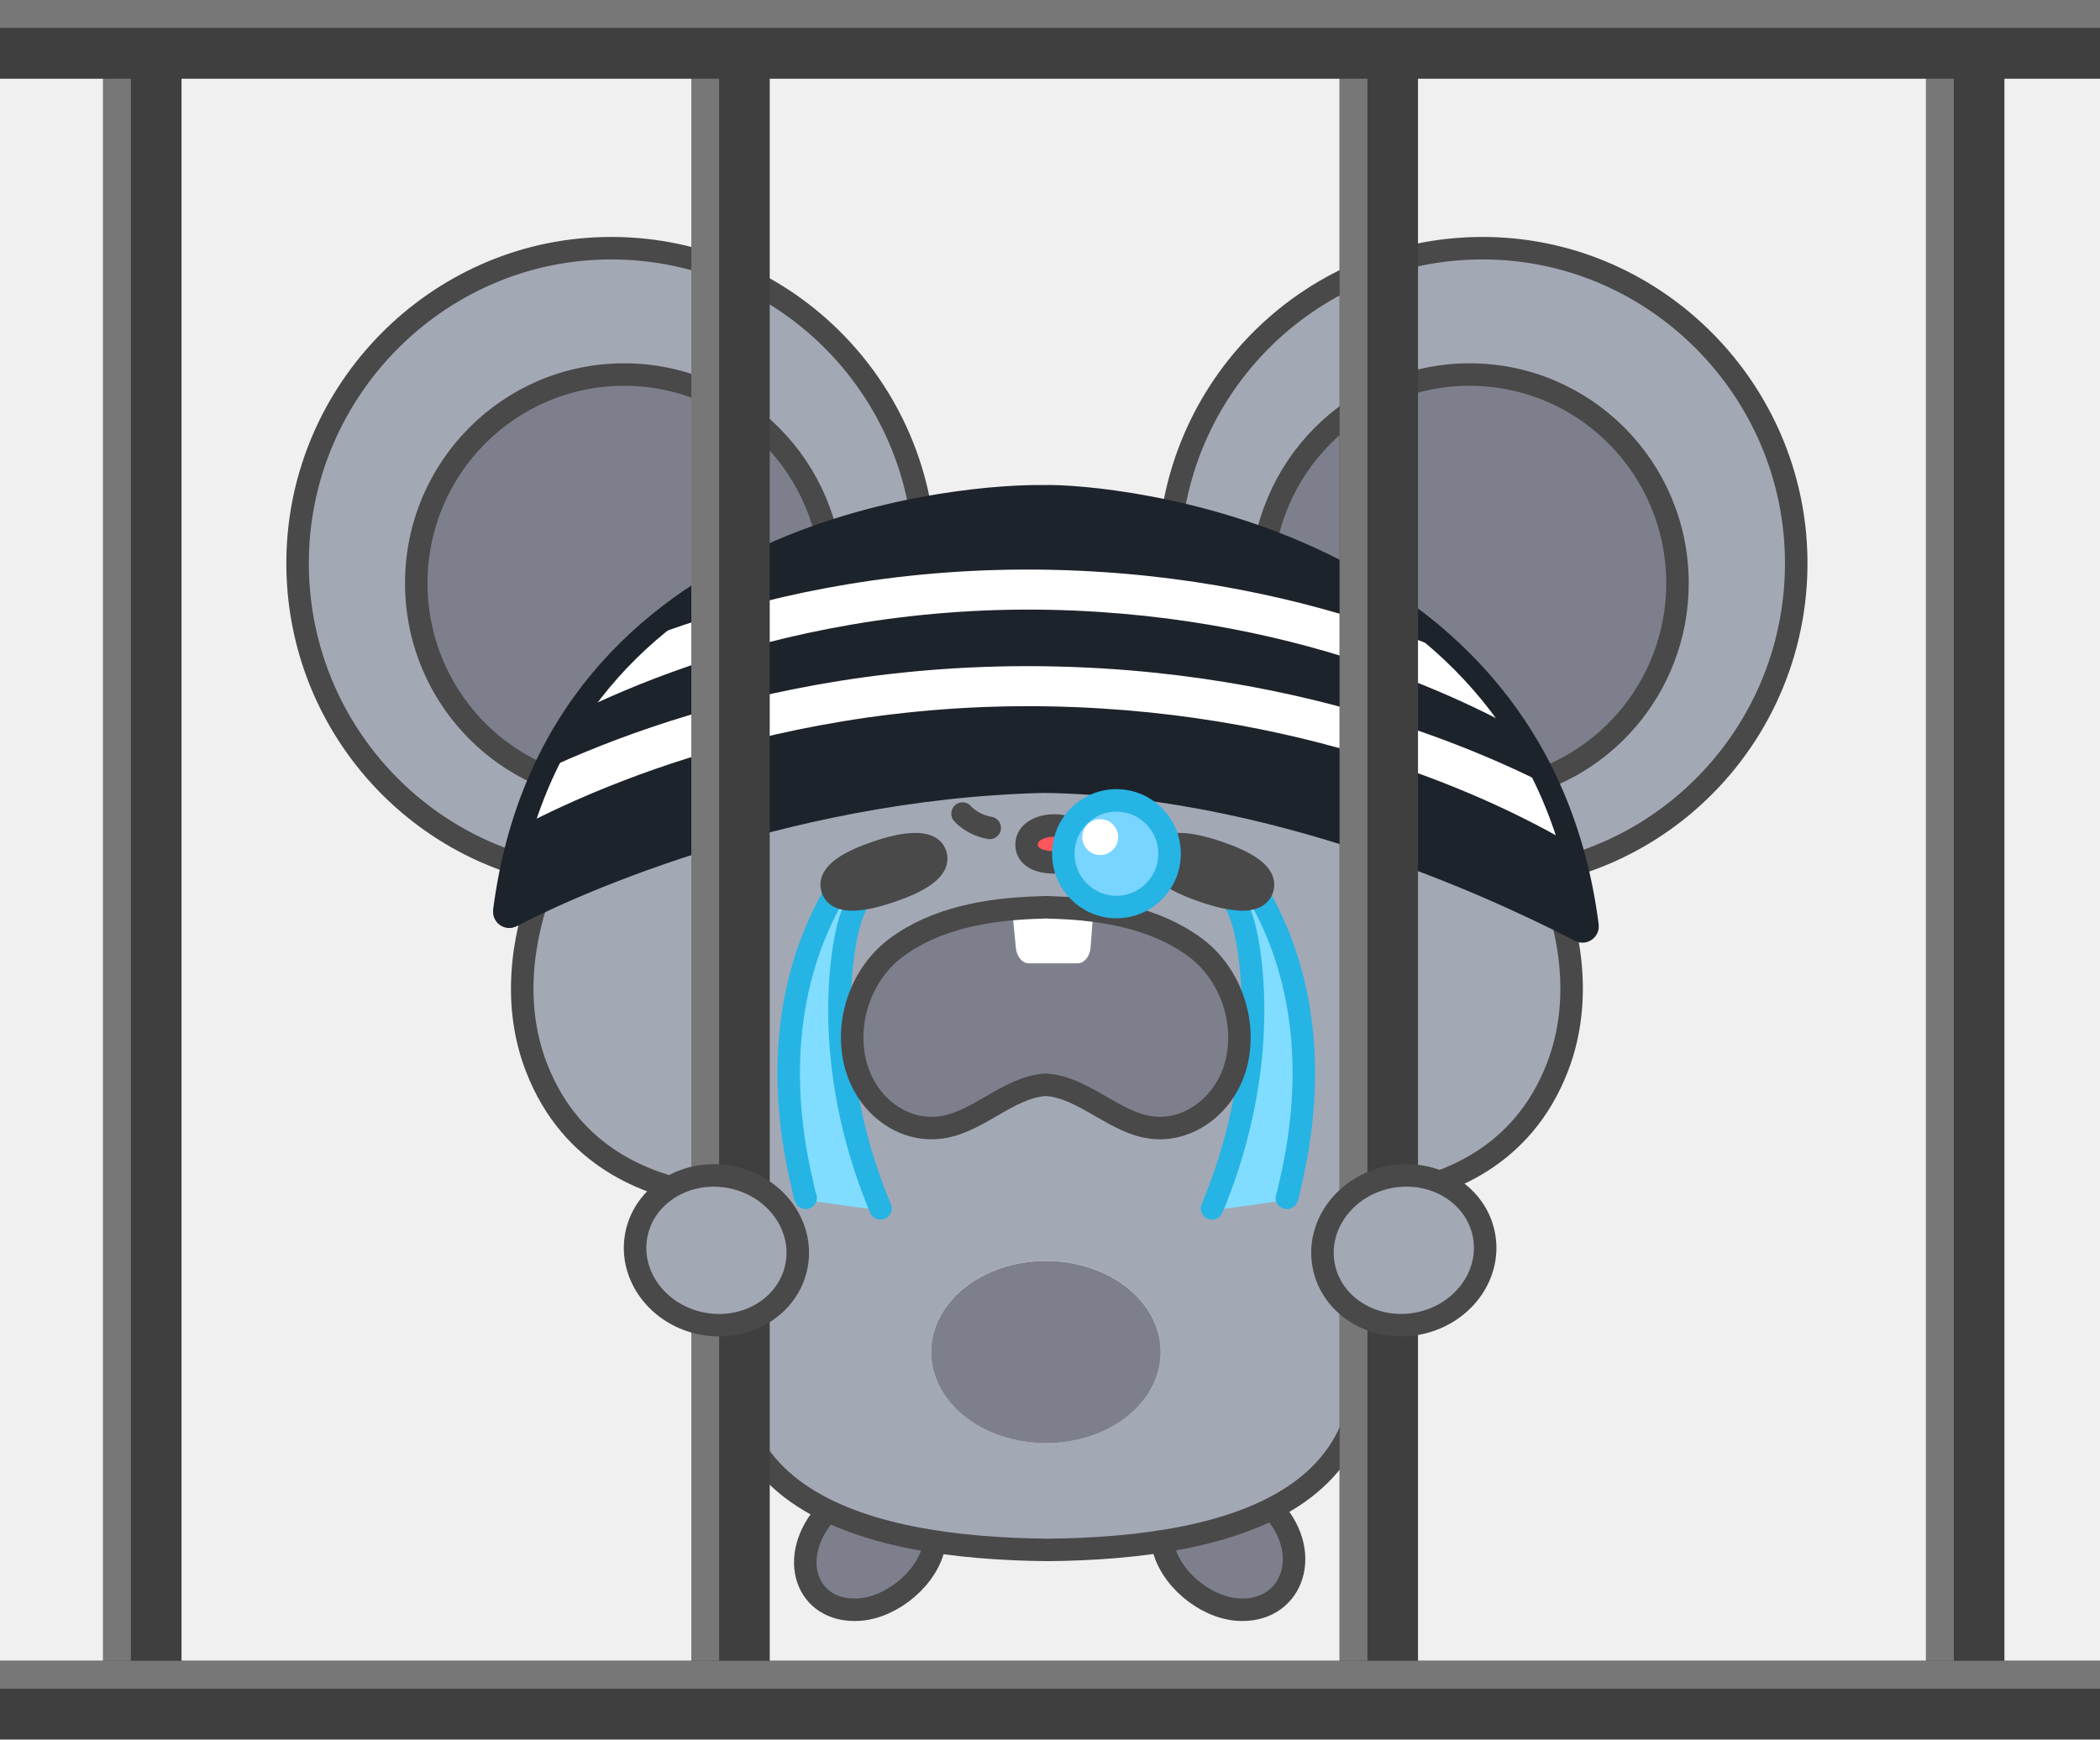
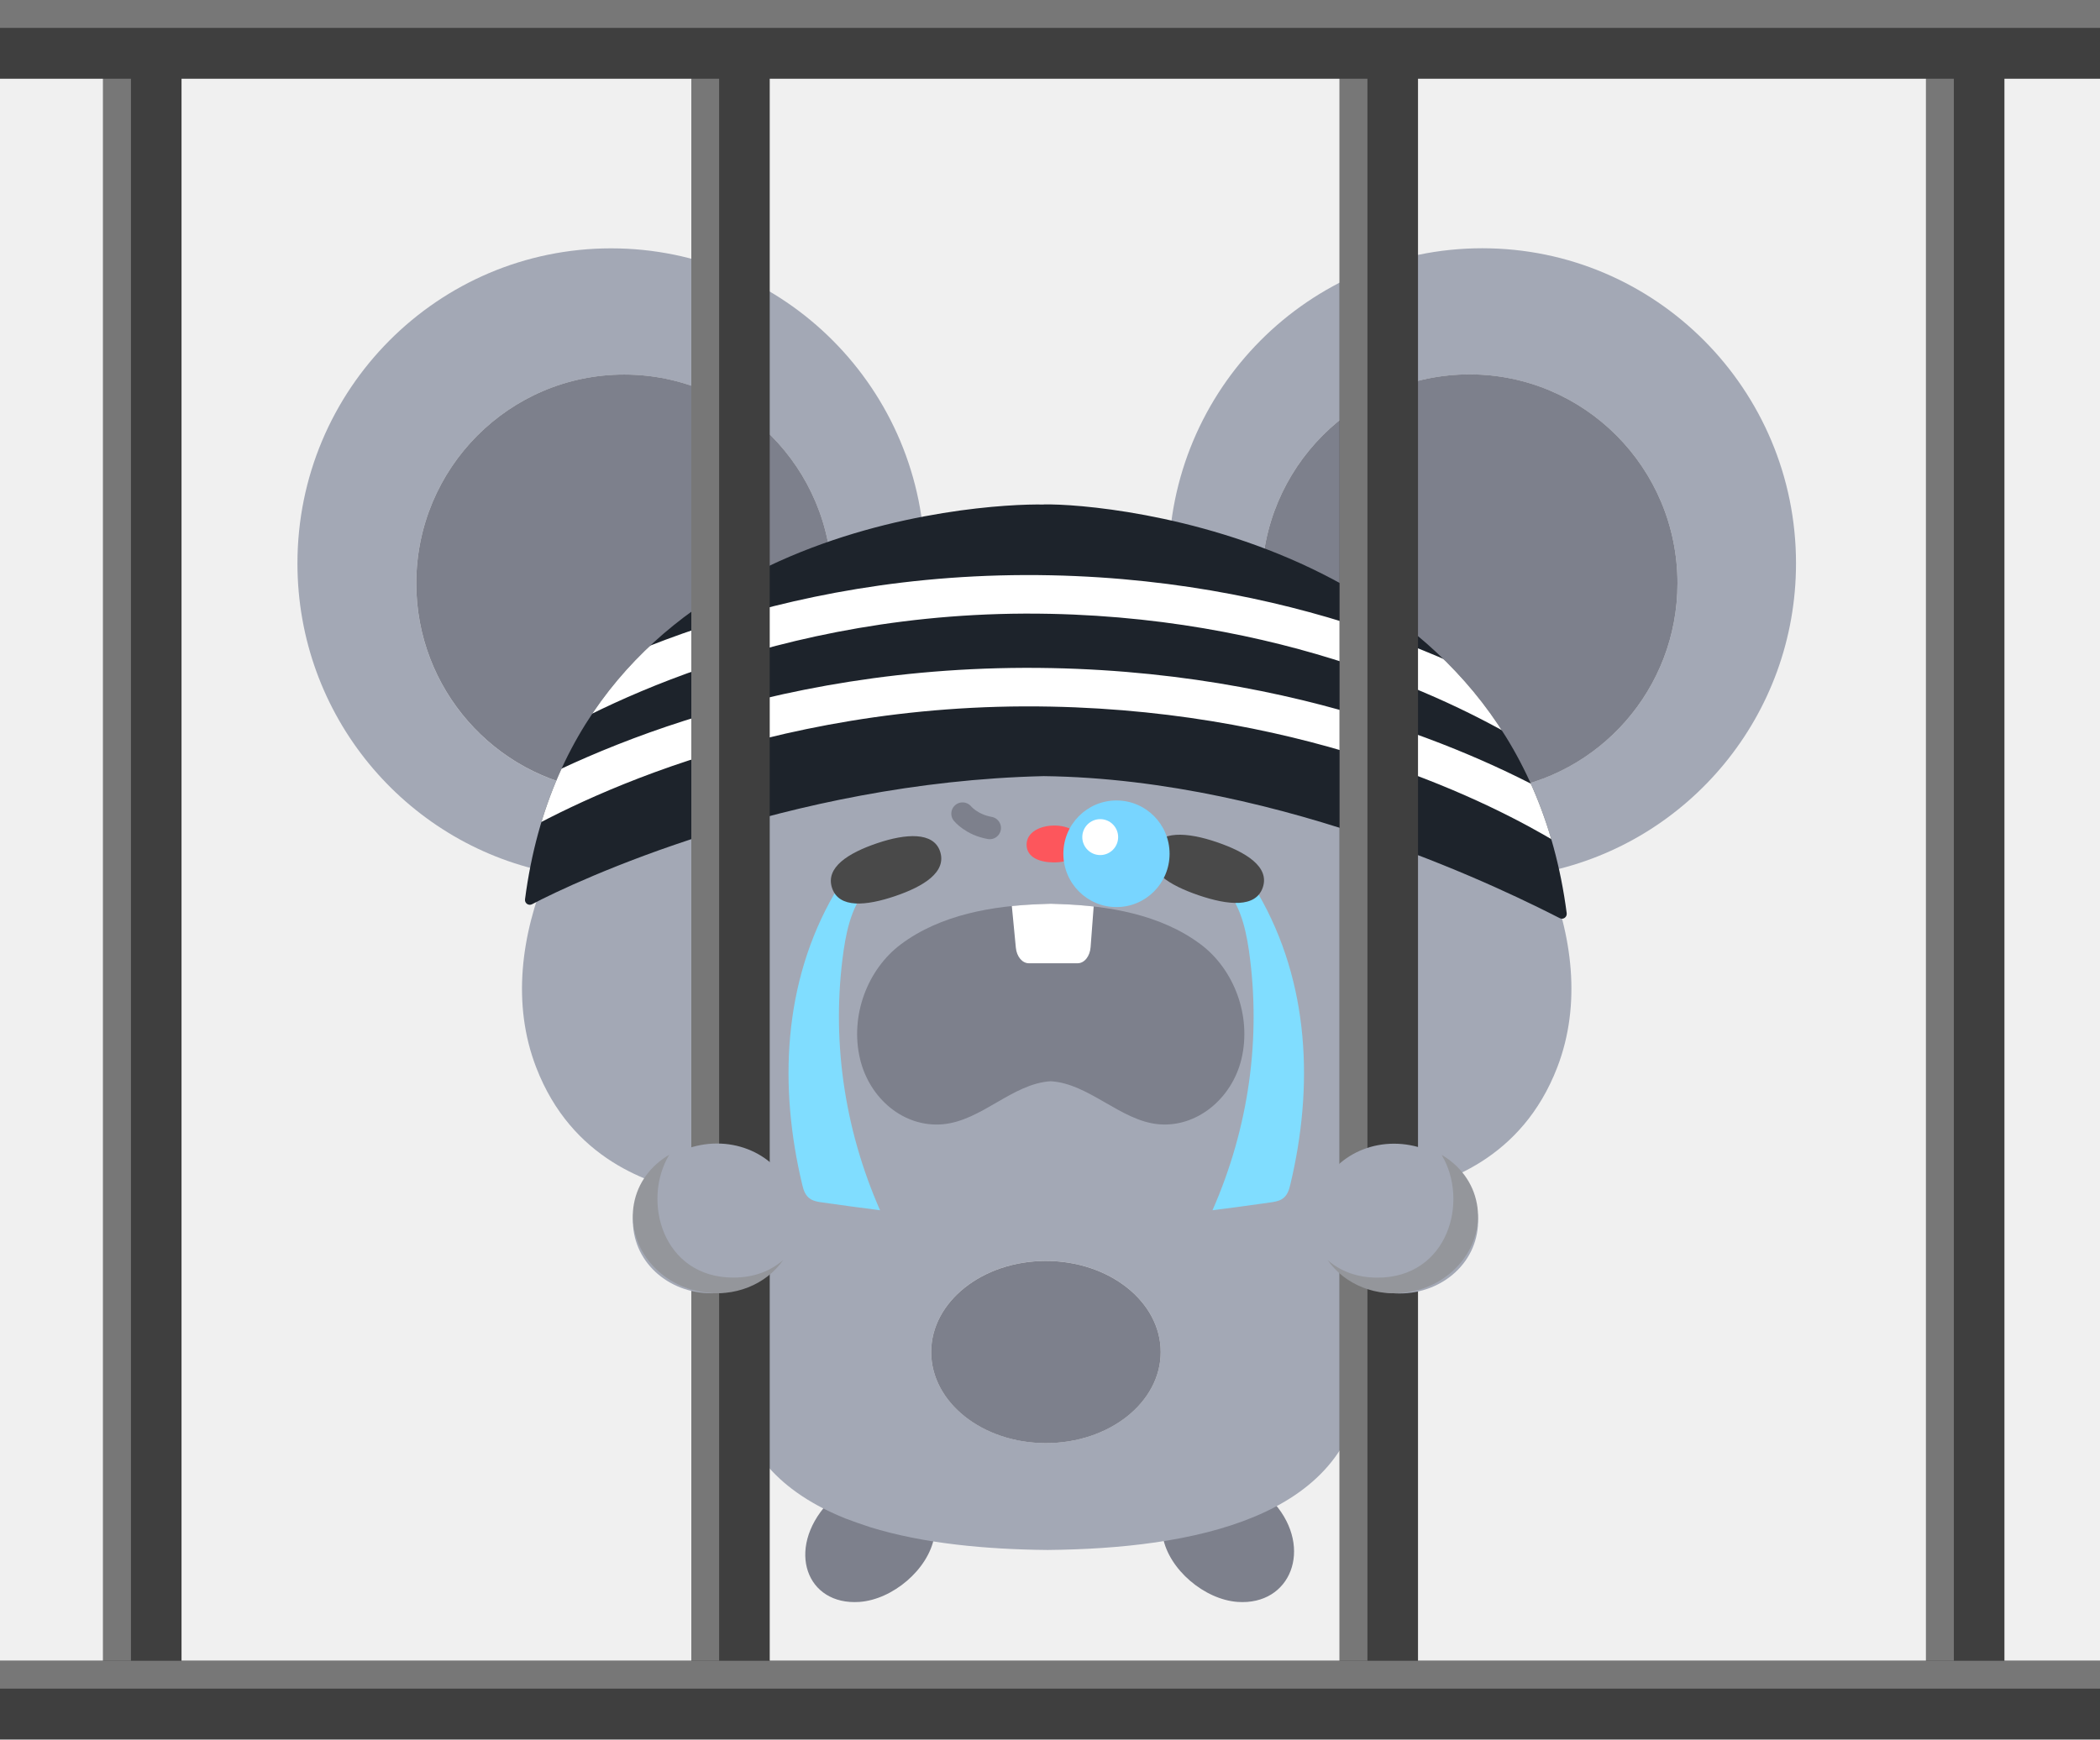
<svg xmlns="http://www.w3.org/2000/svg" width="140" height="116" viewBox="0 0 140 116" fill="none">
-   <path d="M50.3 83.699C50.3 83.699 48.801 89.523 48.757 92.199H48.869C49.305 96.814 52.248 99.595 56.305 101.229C56.317 101.229 56.33 101.242 56.342 101.248C56.852 101.441 57.381 101.628 57.935 101.809C57.954 101.809 57.972 101.822 57.985 101.828C61.569 102.938 65.787 103.318 69.844 103.356C79.445 103.262 89.917 101.26 90.819 92.28H91.006C90.963 89.555 90.763 88.158 90.763 88.158L93.109 80.138C92.873 80 92.929 79.639 93.196 79.583C96.258 78.978 101.453 77.319 103.818 71.17C105.435 66.966 104.832 62.333 103.077 58.135C112.585 56.158 119.734 47.702 119.734 37.561C119.734 25.962 110.37 16.551 98.821 16.551C87.273 16.551 77.908 25.955 77.908 37.561C77.908 38.678 77.995 39.769 78.163 40.836L78.655 41.185C75.724 40.792 72.744 40.642 69.782 40.58C66.839 40.53 63.927 40.673 61.071 41.072L61.401 40.842C61.569 39.775 61.656 38.684 61.656 37.568C61.656 25.968 52.291 16.557 40.743 16.557C29.195 16.557 19.83 25.962 19.83 37.568C19.83 47.708 26.979 56.165 36.487 58.142C34.732 62.339 34.123 66.972 35.746 71.176C38.117 77.325 43.313 78.984 46.368 79.589C46.642 79.645 46.698 80 46.455 80.144M55.017 42.438C52.658 43.037 48.975 44.309 45.242 47.128C42.715 49.036 40.93 51.082 39.735 52.697C32.971 51.781 27.751 45.949 27.751 38.902C27.751 31.213 33.955 24.976 41.608 24.976C49.261 24.976 55.465 31.213 55.465 38.902C55.465 40.125 55.309 41.309 55.011 42.444L55.017 42.438ZM69.726 96.228C65.501 96.228 62.079 93.509 62.079 90.153C62.079 86.798 65.501 84.079 69.726 84.079C73.951 84.079 77.379 86.798 77.379 90.153C77.379 93.509 73.957 96.228 69.726 96.228ZM99.848 52.691C98.622 51.038 96.737 48.874 94.005 46.872C90.384 44.222 86.85 43.012 84.566 42.432C84.274 41.303 84.112 40.118 84.112 38.89C84.112 31.2 90.315 24.964 97.969 24.964C105.622 24.964 111.832 31.2 111.832 38.89C111.832 45.937 106.611 51.768 99.848 52.685V52.691Z" fill="#A3A8B5" />
-   <path d="M111.832 38.897C111.832 45.944 106.612 51.775 99.848 52.692C98.623 51.039 96.737 48.875 94.006 46.873C90.384 44.223 86.85 43.013 84.567 42.433C84.274 41.304 84.112 40.119 84.112 38.891C84.112 31.201 90.316 24.965 97.969 24.965C105.623 24.965 111.832 31.201 111.832 38.891V38.897Z" fill="#7D808C" />
-   <path d="M84.977 100.781C87.553 103.756 86.053 107.585 82.507 107.336C80.31 107.18 77.921 105.184 77.522 102.995C78.767 102.746 80.111 102.421 81.542 101.985C82.787 101.611 83.931 101.199 84.977 100.781Z" fill="#7D808C" />
-   <path d="M69.726 84.086C73.951 84.086 77.379 86.805 77.379 90.16C77.379 93.516 73.957 96.234 69.726 96.234C65.495 96.234 62.079 93.516 62.079 90.16C62.079 86.805 65.501 84.086 69.726 84.086Z" fill="#7D808C" />
-   <path d="M62.284 102.995C61.886 105.184 59.497 107.18 57.3 107.336C53.754 107.585 52.391 103.818 55.16 100.781C55.527 100.931 55.907 101.081 56.299 101.23L56.336 101.249C56.852 101.455 57.381 101.642 57.929 101.81C57.947 101.81 57.966 101.823 57.979 101.829C58.14 101.885 58.308 101.941 58.476 101.991C59.82 102.415 61.096 102.746 62.278 103.001L62.284 102.995Z" fill="#7D808C" />
-   <path d="M55.471 38.9C55.471 40.123 55.315 41.307 55.017 42.443C52.658 43.041 48.975 44.313 45.242 47.132C42.715 49.041 40.93 51.086 39.735 52.702C32.971 51.785 27.751 45.954 27.751 38.907C27.751 31.217 33.955 24.98 41.608 24.98C49.261 24.98 55.465 31.217 55.465 38.907L55.471 38.9Z" fill="#7D808C" />
-   <path d="M89.227 83.281C95.698 100.02 82.072 103.238 69.851 103.356C57.631 103.238 44.004 100.026 50.475 83.281" stroke="#494949" stroke-width="1.5" stroke-miterlimit="10" stroke-linecap="round" />
-   <path d="M84.977 100.781C87.553 103.756 86.053 107.585 82.507 107.336C80.31 107.18 77.915 105.19 77.517 102.995" stroke="#494949" stroke-width="1.5" stroke-miterlimit="10" stroke-linecap="round" />
-   <path d="M55.16 100.781C52.391 103.825 53.754 107.585 57.3 107.336C59.497 107.18 61.892 105.19 62.291 102.995" stroke="#494949" stroke-width="1.5" stroke-miterlimit="10" stroke-linecap="round" />
-   <path d="M100.078 52.66C106.73 51.644 111.832 45.869 111.832 38.896C111.832 31.207 105.628 24.977 97.975 24.977C90.322 24.977 84.118 31.207 84.118 38.896C84.118 40.025 84.249 41.123 84.504 42.17" stroke="#494949" stroke-width="1.5" stroke-miterlimit="10" stroke-linecap="round" />
-   <path d="M81.218 58.741C82.593 59.976 83.016 61.722 83.259 63.375C84.093 69.2 83.259 75.187 80.832 80.706C82.108 80.544 83.383 80.369 84.659 80.189C84.933 80.151 85.219 80.107 85.449 79.97C85.816 79.752 85.934 79.359 86.021 78.991C87.571 72.505 87.328 65.558 83.868 59.583C83.626 59.165 83.34 58.729 82.836 58.523C82.332 58.317 81.573 58.492 81.479 58.947" fill="#80DDFF" />
-   <path d="M85.792 79.878C85.879 79.704 85.966 79.18 86.01 78.999C87.559 72.513 87.317 65.566 83.857 59.591C83.614 59.173 83.328 58.737 82.824 58.531C82.32 58.325 81.561 58.5 81.468 58.955" stroke="#26B4E4" stroke-width="1.5" stroke-miterlimit="10" stroke-linecap="round" />
-   <path d="M81.219 58.742C82.594 59.977 83.017 61.723 83.26 63.376C84.075 69.039 83.067 75.194 80.802 80.582" stroke="#26B4E4" stroke-width="1.5" stroke-miterlimit="10" stroke-linecap="round" />
-   <path d="M58.284 58.741C56.909 59.976 56.486 61.722 56.243 63.375C55.409 69.2 56.243 75.187 58.67 80.706C57.394 80.544 56.118 80.369 54.843 80.189C54.569 80.151 54.283 80.107 54.053 79.97C53.686 79.752 53.567 79.359 53.48 78.991C51.931 72.505 52.174 65.558 55.633 59.583C55.876 59.165 56.162 58.729 56.666 58.523C57.17 58.317 57.929 58.492 58.022 58.947" fill="#80DDFF" />
-   <path d="M53.71 79.878C53.623 79.704 53.535 79.18 53.492 78.999C51.943 72.513 52.185 65.566 55.645 59.591C55.888 59.173 56.174 58.737 56.678 58.531C57.182 58.325 57.941 58.5 58.034 58.955" stroke="#26B4E4" stroke-width="1.5" stroke-miterlimit="10" stroke-linecap="round" />
-   <path d="M58.284 58.742C56.909 59.977 56.486 61.723 56.243 63.376C55.428 69.039 56.436 75.194 58.701 80.582" stroke="#26B4E4" stroke-width="1.5" stroke-miterlimit="10" stroke-linecap="round" />
-   <path d="M93.209 79.576C96.27 78.971 101.459 77.306 103.83 71.169C105.367 67.178 104.9 62.8 103.345 58.771C103.214 58.441 103.407 58.067 103.755 57.986C113.033 55.74 119.902 47.271 119.746 37.224C119.572 26.011 110.5 16.819 99.344 16.557C87.565 16.276 77.927 25.787 77.927 37.561C77.927 38.678 78.014 39.769 78.182 40.835" stroke="#494949" stroke-width="1.5" stroke-miterlimit="10" stroke-linecap="round" />
+   <path d="M84.977 100.27C87.553 103.244 86.053 107.074 82.507 106.824C80.31 106.668 77.921 104.672 77.522 102.483C78.767 102.234 80.111 101.91 81.542 101.473C82.787 101.099 83.931 100.687 84.977 100.27Z" fill="#7D808C" />
+   <path d="M62.284 102.483C61.886 104.672 59.497 106.668 57.3 106.824C53.754 107.074 52.391 103.307 55.16 100.27C55.527 100.419 55.907 100.569 56.299 100.719L56.336 100.737C56.852 100.943 57.381 101.13 57.929 101.299C57.947 101.299 57.966 101.311 57.979 101.317C58.14 101.373 58.308 101.43 58.476 101.479C59.82 101.903 61.096 102.234 62.278 102.49L62.284 102.483Z" fill="#7D808C" />
+   <path d="M50.3 83.703C50.3 83.703 48.801 89.528 48.757 92.203H48.869C49.305 96.818 52.248 99.6 56.305 101.234C56.317 101.234 56.33 101.246 56.342 101.252C56.852 101.446 57.381 101.633 57.935 101.814C57.954 101.814 57.972 101.826 57.985 101.832C61.569 102.943 65.787 103.323 69.844 103.36C79.445 103.267 89.917 101.265 90.819 92.284H91.006C90.963 89.559 90.763 88.162 90.763 88.162L93.109 80.142C92.873 80.005 92.929 79.643 93.196 79.587C96.258 78.982 101.453 77.323 103.818 71.174C105.435 66.971 104.832 62.337 103.077 58.14C112.585 56.163 119.734 47.706 119.734 37.565C119.734 25.965 110.37 16.555 98.821 16.555C87.273 16.555 77.908 25.959 77.908 37.565C77.908 38.682 77.995 39.773 78.163 40.84L78.655 41.189C75.724 40.796 72.744 40.646 69.782 40.584C66.839 40.534 63.927 40.677 61.071 41.077L61.401 40.846C61.569 39.779 61.656 38.688 61.656 37.572C61.656 25.972 52.291 16.561 40.743 16.561C29.195 16.561 19.83 25.965 19.83 37.572C19.83 47.712 26.979 56.169 36.487 58.146C34.732 62.343 34.123 66.977 35.746 71.18C38.117 77.329 43.313 78.988 46.368 79.593C46.642 79.649 46.698 80.005 46.455 80.148M55.017 42.442C52.658 43.041 48.975 44.313 45.242 47.132C42.715 49.041 40.93 51.086 39.735 52.701C32.971 51.785 27.751 45.953 27.751 38.906C27.751 31.217 33.955 24.98 41.608 24.98C49.261 24.98 55.465 31.217 55.465 38.906C55.465 40.129 55.309 41.314 55.011 42.449L55.017 42.442ZM69.726 96.232C65.501 96.232 62.079 93.513 62.079 90.158C62.079 86.802 65.501 84.083 69.726 84.083C73.951 84.083 77.379 86.802 77.379 90.158C77.379 93.513 73.957 96.232 69.726 96.232ZM99.848 52.695C98.622 51.042 96.737 48.878 94.005 46.877C90.384 44.226 86.85 43.016 84.566 42.436C84.274 41.307 84.112 40.122 84.112 38.894C84.112 31.204 90.315 24.968 97.969 24.968C105.622 24.968 111.832 31.204 111.832 38.894C111.832 45.941 106.611 51.772 99.848 52.689V52.695Z" fill="#A3A8B5" />
+   <path d="M111.832 38.897C111.832 45.944 106.612 51.776 99.848 52.692C98.623 51.04 96.737 48.876 94.006 46.874C90.384 44.223 86.85 43.013 84.567 42.433C84.274 41.304 84.112 40.12 84.112 38.891C84.112 31.201 90.316 24.965 97.969 24.965C105.623 24.965 111.832 31.201 111.832 38.891V38.897Z" fill="#7D808C" />
+   <path d="M69.726 84.086C73.951 84.086 77.379 86.805 77.379 90.16C77.379 93.516 73.957 96.235 69.726 96.235C65.495 96.235 62.079 93.516 62.079 90.16C62.079 86.805 65.501 84.086 69.726 84.086Z" fill="#7D808C" />
+   <path d="M55.472 38.896C55.472 40.119 55.316 41.304 55.018 42.439C52.66 43.037 48.976 44.31 45.243 47.129C42.716 49.037 40.931 51.083 39.736 52.698C32.972 51.781 27.752 45.95 27.752 38.903C27.752 31.213 33.956 24.977 41.609 24.977C49.262 24.977 55.466 31.213 55.466 38.903L55.472 38.896Z" fill="#7D808C" />
+   <path d="M81.219 58.741C82.594 59.976 83.017 61.722 83.26 63.375C84.094 69.2 83.26 75.187 80.833 80.706C82.109 80.544 83.384 80.37 84.66 80.189C84.933 80.151 85.22 80.108 85.45 79.97C85.817 79.752 85.935 79.359 86.022 78.991C87.572 72.505 87.329 65.558 83.87 59.583C83.627 59.166 83.341 58.729 82.837 58.523C82.333 58.317 81.573 58.492 81.48 58.947" fill="#80DDFF" />
+   <path d="M58.284 58.741C56.909 59.976 56.486 61.722 56.243 63.375C55.409 69.2 56.243 75.187 58.67 80.706C57.394 80.544 56.118 80.37 54.843 80.189C54.569 80.151 54.283 80.108 54.053 79.97C53.686 79.752 53.567 79.359 53.48 78.991C51.931 72.505 52.174 65.558 55.633 59.583C55.876 59.166 56.162 58.729 56.666 58.523C57.17 58.317 57.929 58.492 58.022 58.947" fill="#80DDFF" />
  <path d="M60.816 41.106C63.753 40.675 66.759 40.526 69.795 40.576C72.589 40.638 76.092 40.769 78.861 41.118" stroke="#494949" stroke-width="1.5" stroke-miterlimit="10" stroke-linecap="round" />
-   <path d="M46.474 80.131C46.71 79.994 46.66 79.632 46.386 79.582C43.325 78.977 38.13 77.319 35.759 71.169C34.222 67.178 34.689 62.8 36.244 58.771C36.375 58.441 36.182 58.067 35.834 57.986C26.556 55.74 19.687 47.271 19.842 37.224C20.017 26.011 29.089 16.819 40.245 16.557C52.024 16.276 61.662 25.787 61.662 37.561C61.662 38.678 61.575 39.769 61.407 40.835" stroke="#494949" stroke-width="1.5" stroke-miterlimit="10" stroke-linecap="round" />
-   <path d="M39.237 52.617C32.716 51.488 27.751 45.775 27.751 38.896C27.751 31.207 33.955 24.977 41.608 24.977C49.261 24.977 55.465 31.207 55.465 38.896C55.465 40.031 55.328 41.135 55.073 42.195" stroke="#494949" stroke-width="1.5" stroke-miterlimit="10" stroke-linecap="round" />
-   <path d="M72.102 56.322C72.102 57.17 71.163 57.513 70.236 57.506C69.309 57.5 68.438 57.17 68.438 56.322C68.438 54.644 72.102 54.6 72.102 56.322Z" fill="#FD565C" />
-   <path d="M72.102 56.322C72.102 57.17 71.163 57.513 70.236 57.506C69.309 57.5 68.438 57.17 68.438 56.322C68.438 54.644 72.102 54.6 72.102 56.322Z" stroke="#494949" stroke-width="1.5" stroke-miterlimit="10" stroke-linecap="round" />
-   <path d="M64.17 54.254C64.17 54.254 64.761 54.99 65.981 55.208" stroke="#494949" stroke-width="1.5" stroke-miterlimit="10" stroke-linecap="round" />
-   <path d="M81.157 56.815C79.334 56.197 77.61 55.992 77.28 56.964C76.938 57.987 78.444 58.823 80.273 59.44C82.096 60.058 83.801 60.313 84.15 59.291C84.498 58.268 82.986 57.432 81.157 56.815Z" fill="#494949" stroke="#494949" stroke-width="1.5" stroke-miterlimit="10" stroke-linecap="round" />
-   <path d="M58.489 56.815C60.312 56.197 62.035 55.992 62.365 56.964C62.707 57.987 61.201 58.823 59.372 59.44C57.549 60.058 55.844 60.313 55.496 59.291C55.147 58.268 56.659 57.432 58.489 56.815Z" fill="#494949" stroke="#494949" stroke-width="1.5" stroke-miterlimit="10" stroke-linecap="round" />
-   <path d="M69.583 33.092C73.982 32.992 102.461 35.531 105.834 61.437C105.871 61.705 105.591 61.905 105.355 61.78C102.337 60.252 86.402 52.138 69.583 51.926C51.725 52.344 37.022 59.267 34.104 60.807C33.867 60.932 33.587 60.732 33.619 60.464C36.997 34.57 65.178 32.986 69.577 33.086L69.583 33.092Z" fill="#1D232B" />
-   <mask id="mask0_4679_12002" style="mask-type:luminance" maskUnits="userSpaceOnUse" x="33" y="33" width="73" height="29">
-     <path d="M69.583 33.092C73.982 32.992 102.461 35.531 105.834 61.437C105.871 61.705 105.591 61.905 105.355 61.78C102.337 60.252 86.402 52.138 69.583 51.926C51.725 52.344 37.022 59.267 34.104 60.807C33.867 60.932 33.587 60.732 33.619 60.464C36.997 34.57 65.178 32.986 69.577 33.086L69.583 33.092Z" fill="white" />
+   <path d="M72.103 56.325C72.103 57.174 71.164 57.517 70.237 57.51C69.31 57.504 68.439 57.174 68.439 56.325C68.439 54.648 72.103 54.604 72.103 56.325Z" fill="#FD565C" />
+   <path d="M64.17 54.258C64.17 54.258 64.761 54.994 65.981 55.212" stroke="#7D808C" stroke-width="1.5" stroke-miterlimit="10" stroke-linecap="round" />
+   <path d="M81.107 56.154C79.147 55.486 77.274 55.361 76.832 56.677C76.365 58.062 77.958 59.035 79.912 59.702C81.872 60.369 83.72 60.556 84.187 59.178C84.653 57.8 83.06 56.821 81.107 56.154Z" fill="#494949" />
+   <path d="M58.477 56.23C60.393 55.581 62.229 55.462 62.67 56.772C63.131 58.151 61.582 59.111 59.665 59.76C57.749 60.408 55.932 60.589 55.471 59.217C55.011 57.845 56.56 56.878 58.477 56.23Z" fill="#494949" />
+   <path d="M69.59 33.639C73.821 33.546 101.205 35.984 104.447 60.899C104.478 61.155 104.217 61.348 103.986 61.229C101.087 59.758 85.761 51.956 69.584 51.756C52.416 52.155 38.273 58.816 35.467 60.3C35.237 60.419 34.969 60.232 35.001 59.97C38.248 35.074 65.346 33.552 69.577 33.645L69.59 33.639Z" fill="#1D232B" />
+   <mask id="mask0_4927_15415" style="mask-type:luminance" maskUnits="userSpaceOnUse" x="34" y="33" width="71" height="29">
+     <path d="M69.59 33.639C73.821 33.546 101.205 35.984 104.447 60.899C104.478 61.155 104.217 61.348 103.986 61.229C101.087 59.758 85.761 51.956 69.584 51.756C52.416 52.155 38.273 58.816 35.467 60.3C35.237 60.419 34.969 60.232 35.001 59.97C38.248 35.074 65.346 33.552 69.577 33.645L69.59 33.639Z" fill="white" />
  </mask>
-   <g mask="url(#mask0_4679_12002)">
-     <path d="M32.057 56.624L30.576 54.366C35.716 51.248 49.865 44.039 70.118 44.438C89.09 44.818 102.088 51.504 106.792 54.366L105.311 56.624C100.8 53.886 88.337 47.475 70.062 47.107C50.008 46.708 35.902 54.291 32.057 56.624Z" fill="white" />
-     <path d="M33.6 50.183L32.182 47.925C37.103 44.807 50.655 37.592 70.062 37.997C88.238 38.377 100.688 45.063 105.193 47.925L103.775 50.183C99.456 47.445 87.516 41.034 70.007 40.666C50.792 40.267 37.278 47.85 33.594 50.183H33.6Z" fill="white" />
+   <g mask="url(#mask0_4927_15415)">
+     <path d="M33.507 56.269L32.082 54.099C37.023 51.099 50.63 44.164 70.106 44.551C88.35 44.919 100.844 51.349 105.367 54.099L103.942 56.269C99.606 53.637 87.622 47.469 70.044 47.12C50.761 46.733 37.191 54.024 33.495 56.269H33.507Z" fill="white" />
+     <path d="M34.989 50.081L33.626 47.911C38.361 44.911 51.39 37.977 70.057 38.363C87.535 38.731 99.507 45.161 103.838 47.911L102.475 50.081C98.318 47.45 86.838 41.282 70.001 40.933C51.527 40.546 38.529 47.836 34.989 50.081Z" fill="white" />
  </g>
-   <path d="M69.583 33.093C73.982 32.993 102.461 35.556 105.834 61.73C105.871 61.998 105.591 62.198 105.355 62.08C102.337 60.533 86.402 52.338 69.583 52.126C51.725 52.55 37.022 59.541 34.104 61.1C33.867 61.225 33.587 61.026 33.619 60.757C36.997 34.602 65.178 32.999 69.577 33.099L69.583 33.093Z" stroke="#1D232B" stroke-width="1.5" stroke-miterlimit="10" />
-   <path d="M70.05 60.266C69.819 60.272 69.595 60.284 69.365 60.291C66.21 60.403 62.72 60.977 60.057 62.972C57.835 64.637 56.647 67.731 57.338 70.624C57.966 73.256 60.256 75.202 62.85 74.971C65.389 74.747 67.499 72.252 70.05 72.102C72.601 72.252 74.71 74.747 77.249 74.971C79.787 75.196 82.127 73.262 82.762 70.624C83.452 67.737 82.264 64.637 80.043 62.972C77.379 60.977 73.889 60.403 70.734 60.291C70.504 60.284 70.28 60.272 70.05 60.266Z" fill="#7D808C" />
-   <mask id="mask1_4679_12002" style="mask-type:luminance" maskUnits="userSpaceOnUse" x="57" y="60" width="26" height="15">
-     <path d="M70.05 60.266C69.819 60.272 69.595 60.284 69.365 60.291C66.21 60.403 62.72 60.977 60.057 62.972C57.835 64.637 56.647 67.731 57.338 70.624C57.966 73.256 60.256 75.202 62.85 74.971C65.389 74.747 67.499 72.252 70.05 72.102C72.601 72.252 74.71 74.747 77.249 74.971C79.787 75.196 82.127 73.262 82.762 70.624C83.452 67.737 82.264 64.637 80.043 62.972C77.379 60.977 73.889 60.403 70.734 60.291C70.504 60.284 70.28 60.272 70.05 60.266Z" fill="white" />
+   <path d="M70.05 60.266C69.819 60.272 69.595 60.284 69.365 60.291C66.21 60.403 62.72 60.977 60.057 62.972C57.835 64.637 56.647 67.731 57.338 70.624C57.966 73.256 60.256 75.202 62.85 74.971C65.445 74.74 67.499 72.252 70.05 72.103C72.601 72.252 74.71 74.747 77.249 74.971C79.787 75.196 82.127 73.263 82.762 70.624C83.452 67.737 82.264 64.637 80.043 62.972C77.379 60.977 73.889 60.403 70.734 60.291C70.504 60.284 70.28 60.272 70.05 60.266Z" fill="#7D808C" />
+   <mask id="mask1_4927_15415" style="mask-type:luminance" maskUnits="userSpaceOnUse" x="57" y="60" width="26" height="15">
+     <path d="M70.05 60.266C69.819 60.272 69.595 60.284 69.365 60.291C66.21 60.403 62.72 60.977 60.057 62.972C57.835 64.637 56.647 67.731 57.338 70.624C57.966 73.256 60.256 75.202 62.85 74.971C65.445 74.74 67.499 72.252 70.05 72.103C72.601 72.252 74.71 74.747 77.249 74.971C79.787 75.196 82.127 73.263 82.762 70.624C83.452 67.737 82.264 64.637 80.043 62.972C77.379 60.977 73.889 60.403 70.734 60.291C70.504 60.284 70.28 60.272 70.05 60.266Z" fill="white" />
  </mask>
-   <g mask="url(#mask1_4679_12002)">
-     <path d="M67.374 59.574L67.723 63.198C67.779 63.796 68.152 64.239 68.588 64.239H71.842C72.29 64.239 72.663 63.778 72.707 63.16L73.031 58.876C73.087 58.109 72.614 57.466 72.06 57.56L68.134 58.221C67.654 58.302 67.312 58.907 67.374 59.568V59.574Z" fill="white" />
+   <g mask="url(#mask1_4927_15415)">
+     <path d="M67.374 59.57L67.723 63.194C67.779 63.792 68.152 64.235 68.588 64.235H71.842C72.29 64.235 72.663 63.774 72.707 63.156L73.031 58.872C73.087 58.105 72.614 57.462 72.06 57.556L68.134 58.217C67.654 58.298 67.312 58.903 67.374 59.564V59.57Z" fill="white" />
  </g>
-   <path d="M69.721 60.5C69.49 60.506 69.266 60.519 69.036 60.525C65.881 60.637 62.391 61.211 59.728 63.207C57.506 64.872 56.318 67.965 57.008 70.859C57.637 73.49 59.927 75.436 62.521 75.206C65.116 74.975 67.169 72.487 69.721 72.337C72.272 72.487 74.381 74.981 76.92 75.206C79.458 75.43 81.798 73.497 82.433 70.859C83.123 67.971 81.935 64.872 79.713 63.207C77.05 61.211 73.56 60.637 70.405 60.525C70.175 60.519 69.951 60.506 69.721 60.5Z" stroke="#494949" stroke-width="1.5" stroke-miterlimit="10" stroke-linecap="round" />
-   <path d="M74.43 60.485C76.385 60.485 77.971 58.893 77.971 56.93C77.971 54.967 76.385 53.375 74.43 53.375C72.475 53.375 70.89 54.967 70.89 56.93C70.89 58.893 72.475 60.485 74.43 60.485Z" fill="#78D5FF" />
-   <path d="M73.347 57.02C74.007 57.02 74.542 56.484 74.542 55.822C74.542 55.161 74.007 54.625 73.347 54.625C72.687 54.625 72.152 55.161 72.152 55.822C72.152 56.484 72.687 57.02 73.347 57.02Z" fill="white" />
-   <path d="M74.43 60.485C76.385 60.485 77.971 58.893 77.971 56.93C77.971 54.967 76.385 53.375 74.43 53.375C72.475 53.375 70.89 54.967 70.89 56.93C70.89 58.893 72.475 60.485 74.43 60.485Z" stroke="#26B4E4" stroke-width="1.5" stroke-miterlimit="10" />
-   <path d="M94.534 4.918H89.308V112.447H94.534V4.918Z" fill="#3F3F3F" />
-   <mask id="mask2_4679_12002" style="mask-type:luminance" maskUnits="userSpaceOnUse" x="89" y="4" width="6" height="109">
-     <path d="M94.534 4.918H89.308V112.447H94.534V4.918Z" fill="white" />
+   <path d="M74.431 60.489C76.386 60.489 77.972 58.897 77.972 56.934C77.972 54.97 76.386 53.379 74.431 53.379C72.476 53.379 70.891 54.97 70.891 56.934C70.891 58.897 72.476 60.489 74.431 60.489Z" fill="#78D5FF" />
+   <path d="M73.348 57.02C74.008 57.02 74.543 56.484 74.543 55.822C74.543 55.161 74.008 54.625 73.348 54.625C72.688 54.625 72.153 55.161 72.153 55.822C72.153 56.484 72.688 57.02 73.348 57.02Z" fill="white" />
+   <path d="M94.534 4.918H89.308V112.448H94.534V4.918Z" fill="#3F3F3F" />
+   <mask id="mask2_4927_15415" style="mask-type:luminance" maskUnits="userSpaceOnUse" x="89" y="4" width="6" height="109">
+     <path d="M94.534 4.918H89.308V112.448H94.534V4.918Z" fill="white" />
  </mask>
-   <g mask="url(#mask2_4679_12002)">
-     <path d="M91.162 2.422H86.576V129.776H91.162V2.422Z" fill="#777777" />
+   <g mask="url(#mask2_4927_15415)">
+     <path d="M91.162 2.422H86.576V129.777H91.162V2.422Z" fill="#777777" />
  </g>
-   <path d="M133.628 4.918H128.401V112.447H133.628V4.918Z" fill="#3F3F3F" />
-   <mask id="mask3_4679_12002" style="mask-type:luminance" maskUnits="userSpaceOnUse" x="128" y="4" width="6" height="109">
-     <path d="M133.628 4.918H128.401V112.447H133.628V4.918Z" fill="white" />
+   <path d="M133.629 4.918H128.402V112.448H133.629V4.918Z" fill="#3F3F3F" />
+   <mask id="mask3_4927_15415" style="mask-type:luminance" maskUnits="userSpaceOnUse" x="128" y="4" width="6" height="109">
+     <path d="M133.629 4.918H128.402V112.448H133.629V4.918Z" fill="white" />
  </mask>
-   <g mask="url(#mask3_4679_12002)">
-     <path d="M130.256 2.422H125.67V129.776H130.256V2.422Z" fill="#777777" />
+   <g mask="url(#mask3_4927_15415)">
+     <path d="M130.257 2.422H125.671V129.777H130.257V2.422Z" fill="#777777" />
  </g>
-   <path d="M12.102 4.918H6.875V112.447H12.102V4.918Z" fill="#3F3F3F" />
-   <mask id="mask4_4679_12002" style="mask-type:luminance" maskUnits="userSpaceOnUse" x="6" y="4" width="7" height="109">
-     <path d="M12.102 4.918H6.875V112.447H12.102V4.918Z" fill="white" />
+   <path d="M12.102 4.918H6.875V112.448H12.102V4.918Z" fill="#3F3F3F" />
+   <mask id="mask4_4927_15415" style="mask-type:luminance" maskUnits="userSpaceOnUse" x="6" y="4" width="7" height="109">
+     <path d="M12.102 4.918H6.875V112.448H12.102V4.918Z" fill="white" />
  </mask>
-   <g mask="url(#mask4_4679_12002)">
-     <path d="M8.729 2.422H4.144V129.776H8.729V2.422Z" fill="#777777" />
+   <g mask="url(#mask4_4927_15415)">
+     <path d="M8.73 2.422H4.145V129.777H8.73V2.422Z" fill="#777777" />
  </g>
-   <path d="M51.315 4.918H46.088V112.447H51.315V4.918Z" fill="#3F3F3F" />
-   <mask id="mask5_4679_12002" style="mask-type:luminance" maskUnits="userSpaceOnUse" x="46" y="4" width="6" height="109">
-     <path d="M51.315 4.918H46.088V112.447H51.315V4.918Z" fill="white" />
+   <path d="M51.315 4.918H46.088V112.448H51.315V4.918Z" fill="#3F3F3F" />
+   <mask id="mask5_4927_15415" style="mask-type:luminance" maskUnits="userSpaceOnUse" x="46" y="4" width="6" height="109">
+     <path d="M51.315 4.918H46.088V112.448H51.315V4.918Z" fill="white" />
  </mask>
-   <g mask="url(#mask5_4679_12002)">
-     <path d="M47.942 2.422H43.356V129.776H47.942V2.422Z" fill="#777777" />
+   <g mask="url(#mask5_4927_15415)">
+     <path d="M47.942 2.422H43.356V129.777H47.942V2.422Z" fill="#777777" />
  </g>
-   <path d="M94.497 88.268C97.449 87.716 99.436 85.079 98.934 82.377C98.432 79.675 95.631 77.931 92.678 78.483C89.726 79.034 87.739 81.671 88.241 84.373C88.743 87.075 91.544 88.819 94.497 88.268Z" fill="#A3A8B5" />
-   <path d="M94.497 88.268C97.449 87.716 99.436 85.079 98.934 82.377C98.432 79.675 95.631 77.931 92.678 78.483C89.726 79.034 87.739 81.671 88.241 84.373C88.743 87.075 91.544 88.819 94.497 88.268Z" stroke="#494949" stroke-width="1.5" stroke-miterlimit="10" stroke-linecap="round" />
-   <path d="M53.108 84.377C53.61 81.675 51.623 79.037 48.67 78.486C45.718 77.935 42.917 79.679 42.415 82.381C41.913 85.083 43.9 87.72 46.852 88.271C49.805 88.823 52.605 87.079 53.108 84.377Z" fill="#A3A8B5" />
-   <path d="M53.108 84.377C53.61 81.675 51.623 79.037 48.67 78.486C45.718 77.935 42.917 79.679 42.415 82.381C41.913 85.083 43.9 87.72 46.852 88.271C49.805 88.823 52.605 87.079 53.108 84.377Z" stroke="#494949" stroke-width="1.5" stroke-miterlimit="10" stroke-linecap="round" />
  <path d="M140 116.001V110.75L0 110.75V116.001L140 116.001Z" fill="#3F3F3F" />
-   <mask id="mask6_4679_12002" style="mask-type:luminance" maskUnits="userSpaceOnUse" x="0" y="110" width="140" height="6">
+   <mask id="mask6_4927_15415" style="mask-type:luminance" maskUnits="userSpaceOnUse" x="0" y="110" width="140" height="6">
    <path d="M140 116.001V110.75L0 110.75V116.001L140 116.001Z" fill="white" />
  </mask>
-   <g mask="url(#mask6_4679_12002)">
-     <path d="M143.248 112.61V108.008L-22.562 108.008V112.61L143.248 112.61Z" fill="#777777" />
+   <g mask="url(#mask6_4927_15415)">
+     <path d="M143.248 112.606V108.004L-22.562 108.004V112.606L143.248 112.606Z" fill="#777777" />
  </g>
  <path d="M140 5.251V0L0 0V5.251L140 5.251Z" fill="#3F3F3F" />
-   <mask id="mask7_4679_12002" style="mask-type:luminance" maskUnits="userSpaceOnUse" x="0" y="0" width="140" height="6">
+   <mask id="mask7_4927_15415" style="mask-type:luminance" maskUnits="userSpaceOnUse" x="0" y="0" width="140" height="6">
    <path d="M140 5.251V0L0 0V5.251L140 5.251Z" fill="white" />
  </mask>
-   <g mask="url(#mask7_4679_12002)">
+   <g mask="url(#mask7_4927_15415)">
    <path d="M143.248 1.86V-2.742L-22.562 -2.742V1.86L143.248 1.86Z" fill="#777777" />
  </g>
+   <path d="M48.525 86.143C51.478 85.591 53.464 82.954 52.962 80.252C52.46 77.55 49.659 75.806 46.707 76.358C43.754 76.909 41.767 79.546 42.27 82.248C42.772 84.95 45.572 86.694 48.525 86.143Z" fill="#A3A8B5" />
+   <path d="M42.262 80.276C42.517 78.86 43.407 77.713 44.614 77.008C42.76 80.101 44.191 85.196 48.889 85.196C50.288 85.196 51.396 84.741 52.211 84.024C51.085 85.652 48.951 86.55 46.723 86.144C43.768 85.608 41.77 82.976 42.262 80.269V80.276Z" fill="#94969B" />
+   <path d="M98.462 82.26C98.964 79.558 96.978 76.92 94.025 76.369C91.072 75.818 88.272 77.562 87.769 80.264C87.267 82.966 89.254 85.603 92.207 86.154C95.159 86.705 97.96 84.962 98.462 82.26Z" fill="#A3A8B5" />
+   <path d="M98.46 80.28C98.205 78.864 97.315 77.716 96.108 77.012C97.962 80.105 96.531 85.2 91.833 85.2C90.433 85.2 89.326 84.745 88.511 84.028C89.637 85.656 91.771 86.554 93.999 86.148C96.954 85.612 98.952 82.98 98.46 80.273V80.28Z" fill="#94969B" />
</svg>
